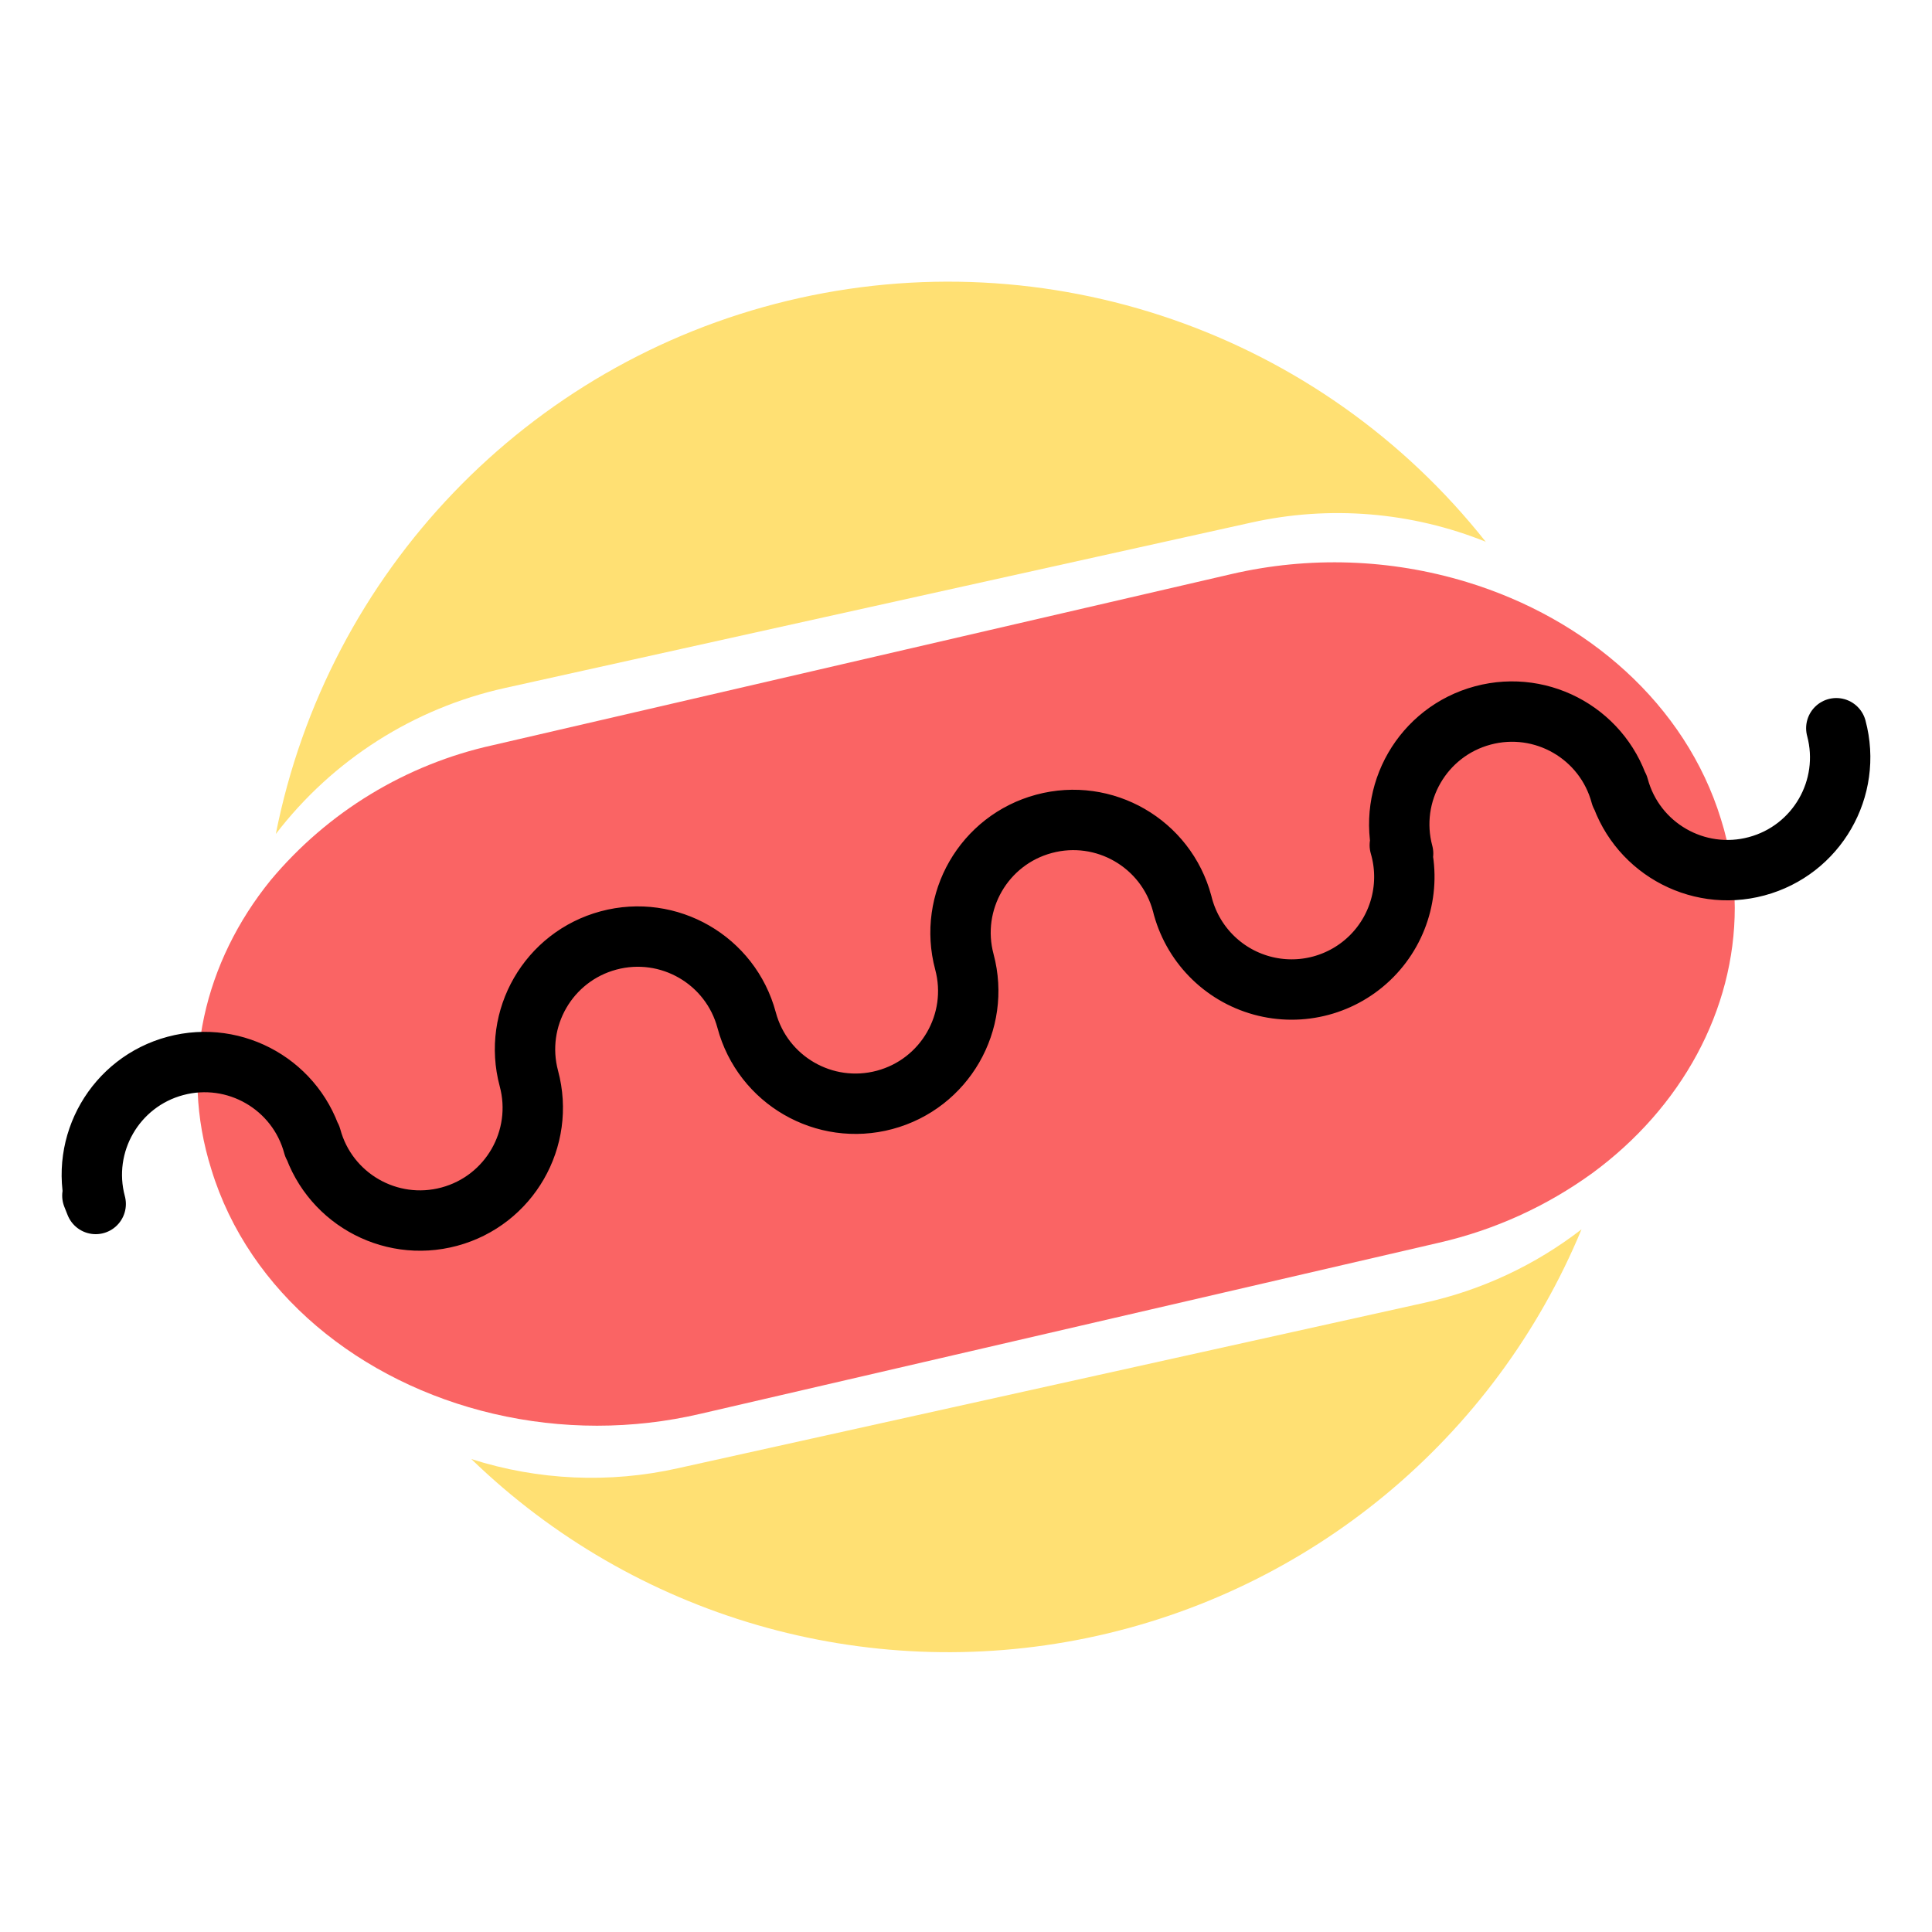
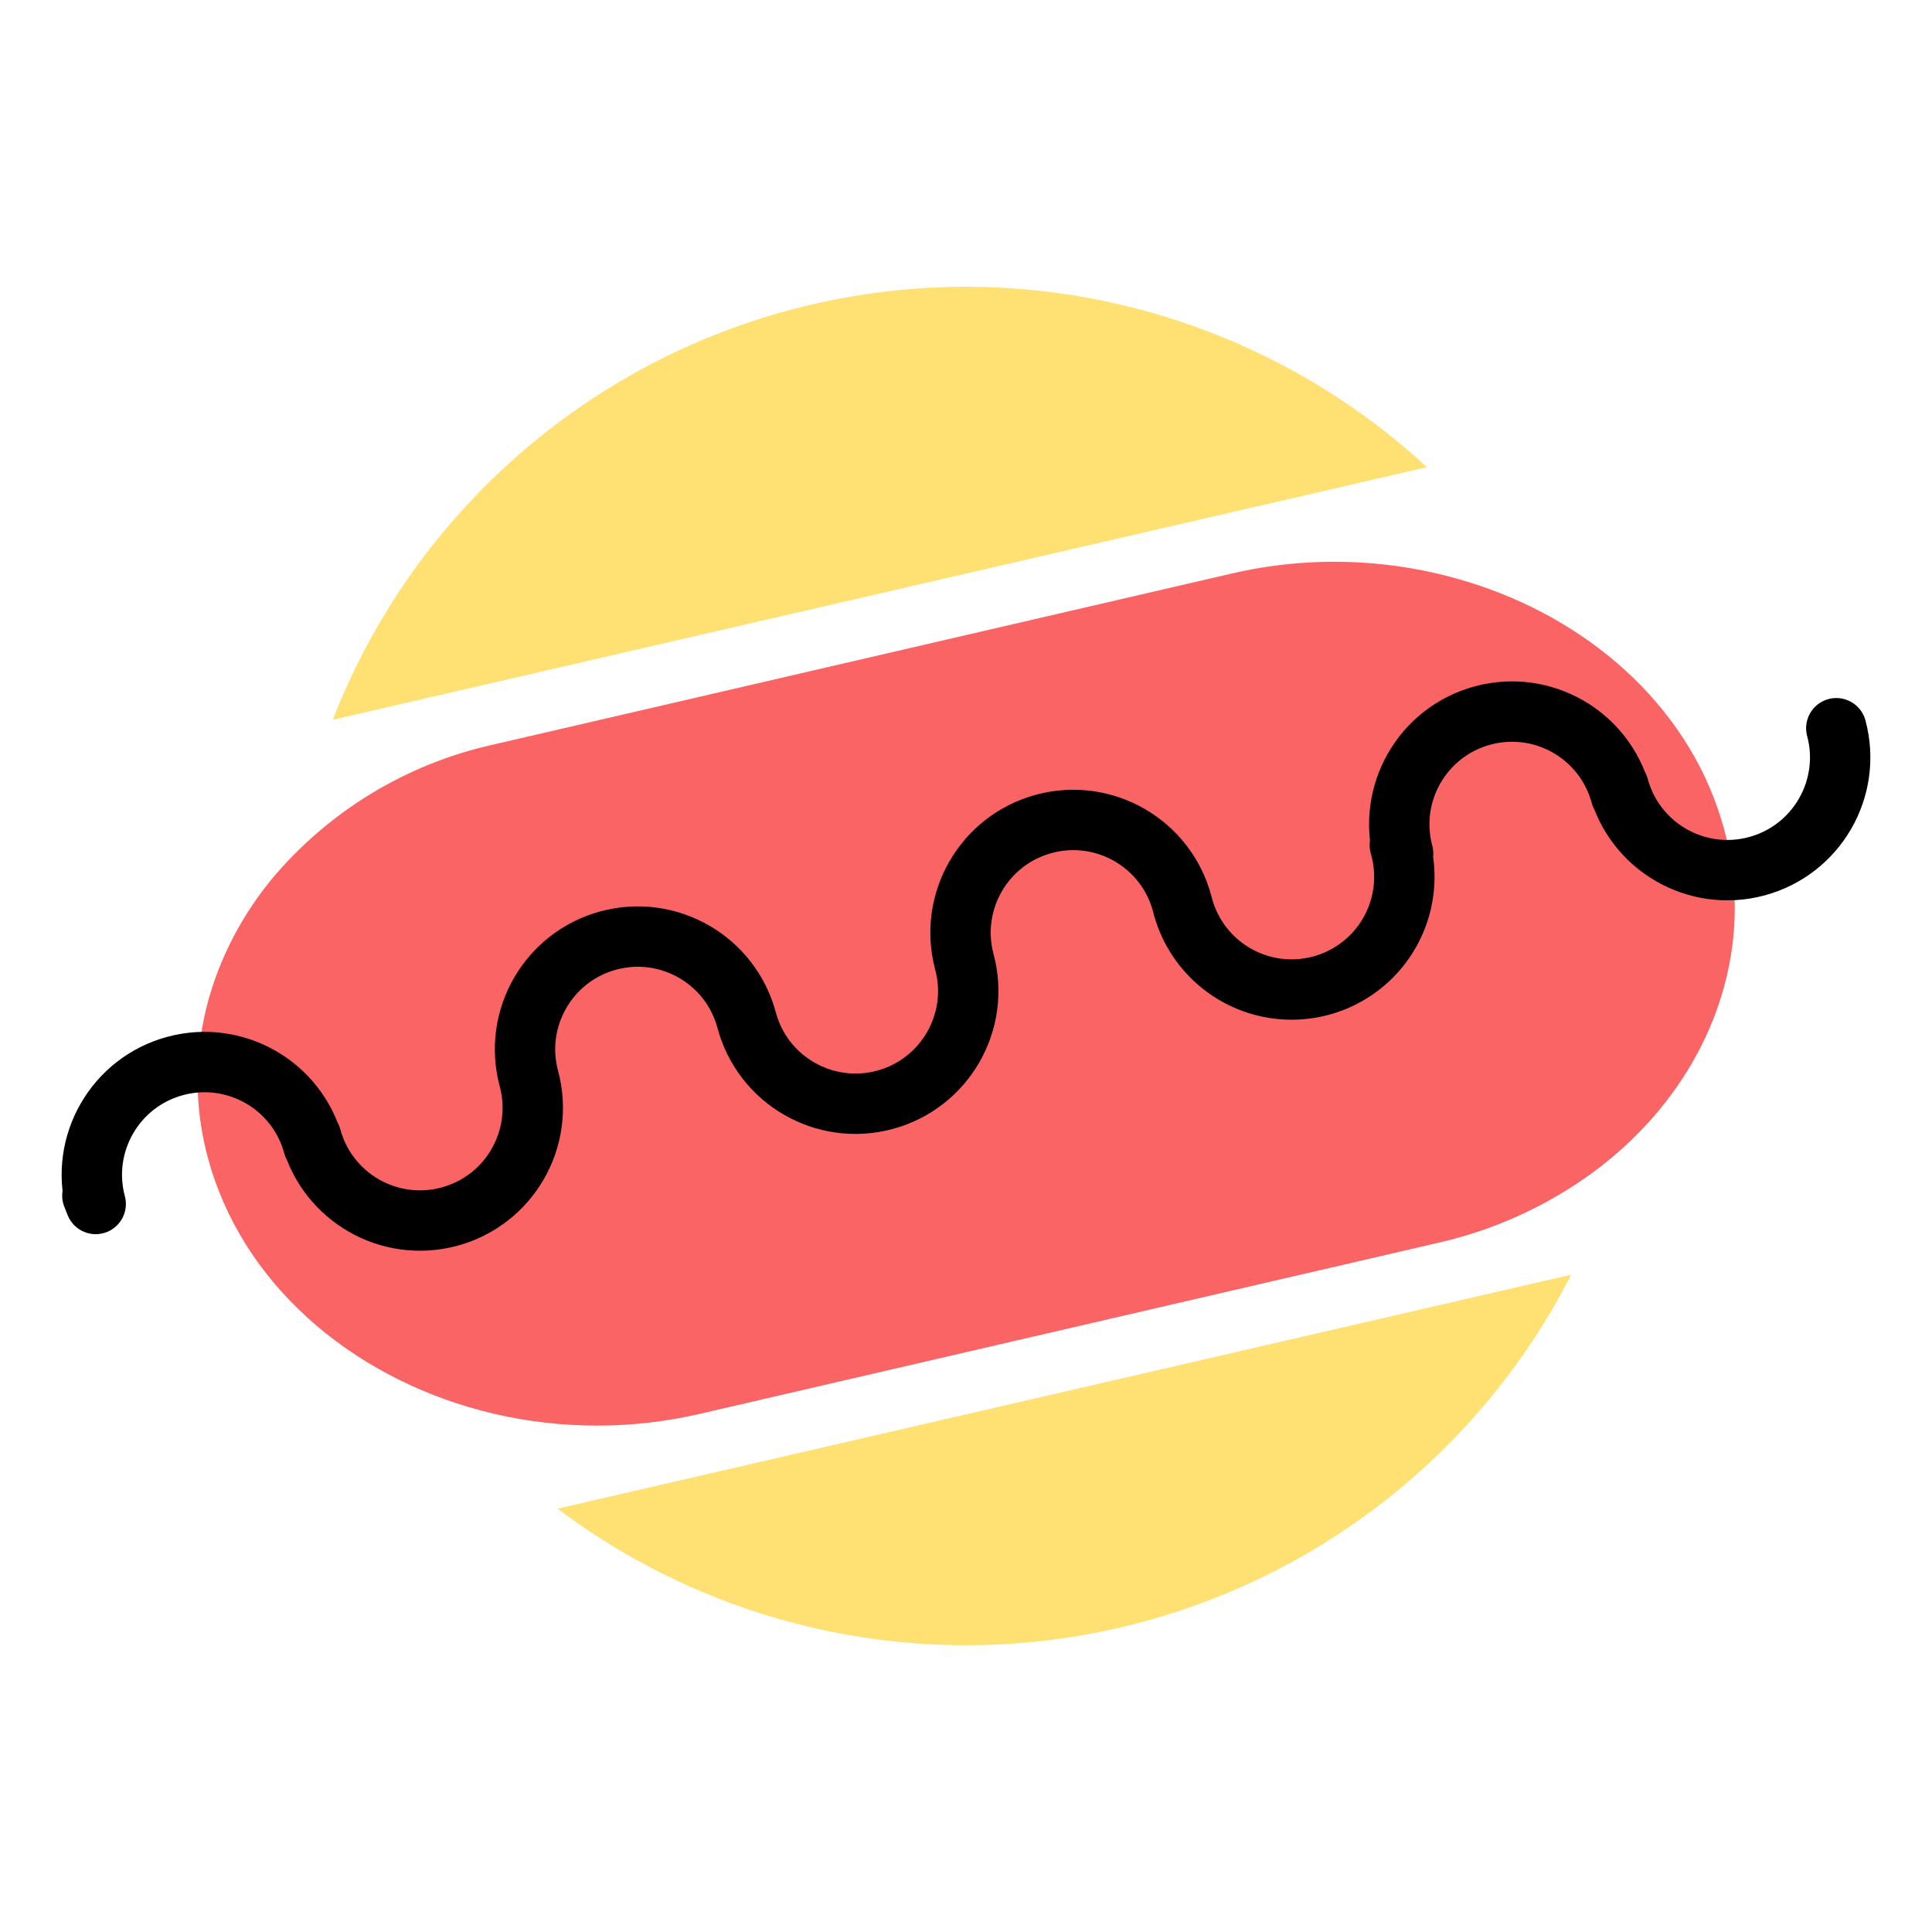
<svg xmlns="http://www.w3.org/2000/svg" viewBox="0 0 192 192">
  <defs>
    <style>.cls-1{fill:#ffe073;}.cls-2{fill:#fa6464;}.cls-3{fill:none;stroke:#000;stroke-linecap:round;stroke-linejoin:round;stroke-width:6px;}</style>
  </defs>
  <g id="Export_Cream" data-name="Export Cream">
-     <path class="cls-1" d="M147.68,53.85a39.47,39.47,0,0,0-23.32-1.92L50.19,68.37A39.43,39.43,0,0,0,27.41,82.88a68.12,68.12,0,0,1,120.27-29Zm-6.12,75.62L67.38,145.91A39.24,39.24,0,0,1,46.84,145a68.13,68.13,0,0,0,110.33-22.83A39.39,39.39,0,0,1,141.56,129.47Z" />
-     <path class="cls-2" d="M172.4,90.2c0,10.21-5.3,19.88-14.15,26.38A41.91,41.91,0,0,1,143,123.5l-73.38,17a45.21,45.21,0,0,1-20.57,0C35.79,137.4,24.73,128.44,21,116.2,17.79,106,20.34,95.55,26.9,87.47A40,40,0,0,1,49,74.05l73.38-17a45.23,45.23,0,0,1,23.38.79c12,3.65,21.75,12.18,25.26,23.55A29.64,29.64,0,0,1,172.4,90.2Z" />
+     <path class="cls-1" d="M141.8,46.43,33.07,71.53A67.51,67.51,0,0,1,141.8,46.43Z" />
+     <path class="cls-1" d="M156.14,126.68A67.51,67.51,0,0,1,55.41,149.93Z" />
+     <path class="cls-2" d="M172.4,90.19c0,10.21-5.31,19.88-14.16,26.37A41.68,41.68,0,0,1,143,123.49l-73.38,17a45.21,45.21,0,0,1-20.57,0c-13.23-3.11-24.28-12.07-28.07-24.31-3.16-10.22-.6-20.66,5.95-28.73A40,40,0,0,1,49,74l73.39-17a45.09,45.09,0,0,1,23.37.79c12,3.65,21.75,12.18,25.27,23.55A30,30,0,0,1,172.4,90.19Z" />
    <g id="Wave">
      <path class="cls-3" d="M182.49,72.37a11.2,11.2,0,1,1-21.64,5.8l.23.85a11.2,11.2,0,0,0-21.64,5.8l-.33-.83a11.2,11.2,0,1,1-21.63,5.8,11.2,11.2,0,0,0-21.64,5.8,11.2,11.2,0,0,1-21.64,5.79,11.2,11.2,0,1,0-21.64,5.8A11.2,11.2,0,0,1,30.92,113l.23.85a11.2,11.2,0,1,0-21.64,5.8l-.33-.83" />
    </g>
  </g>
</svg>
